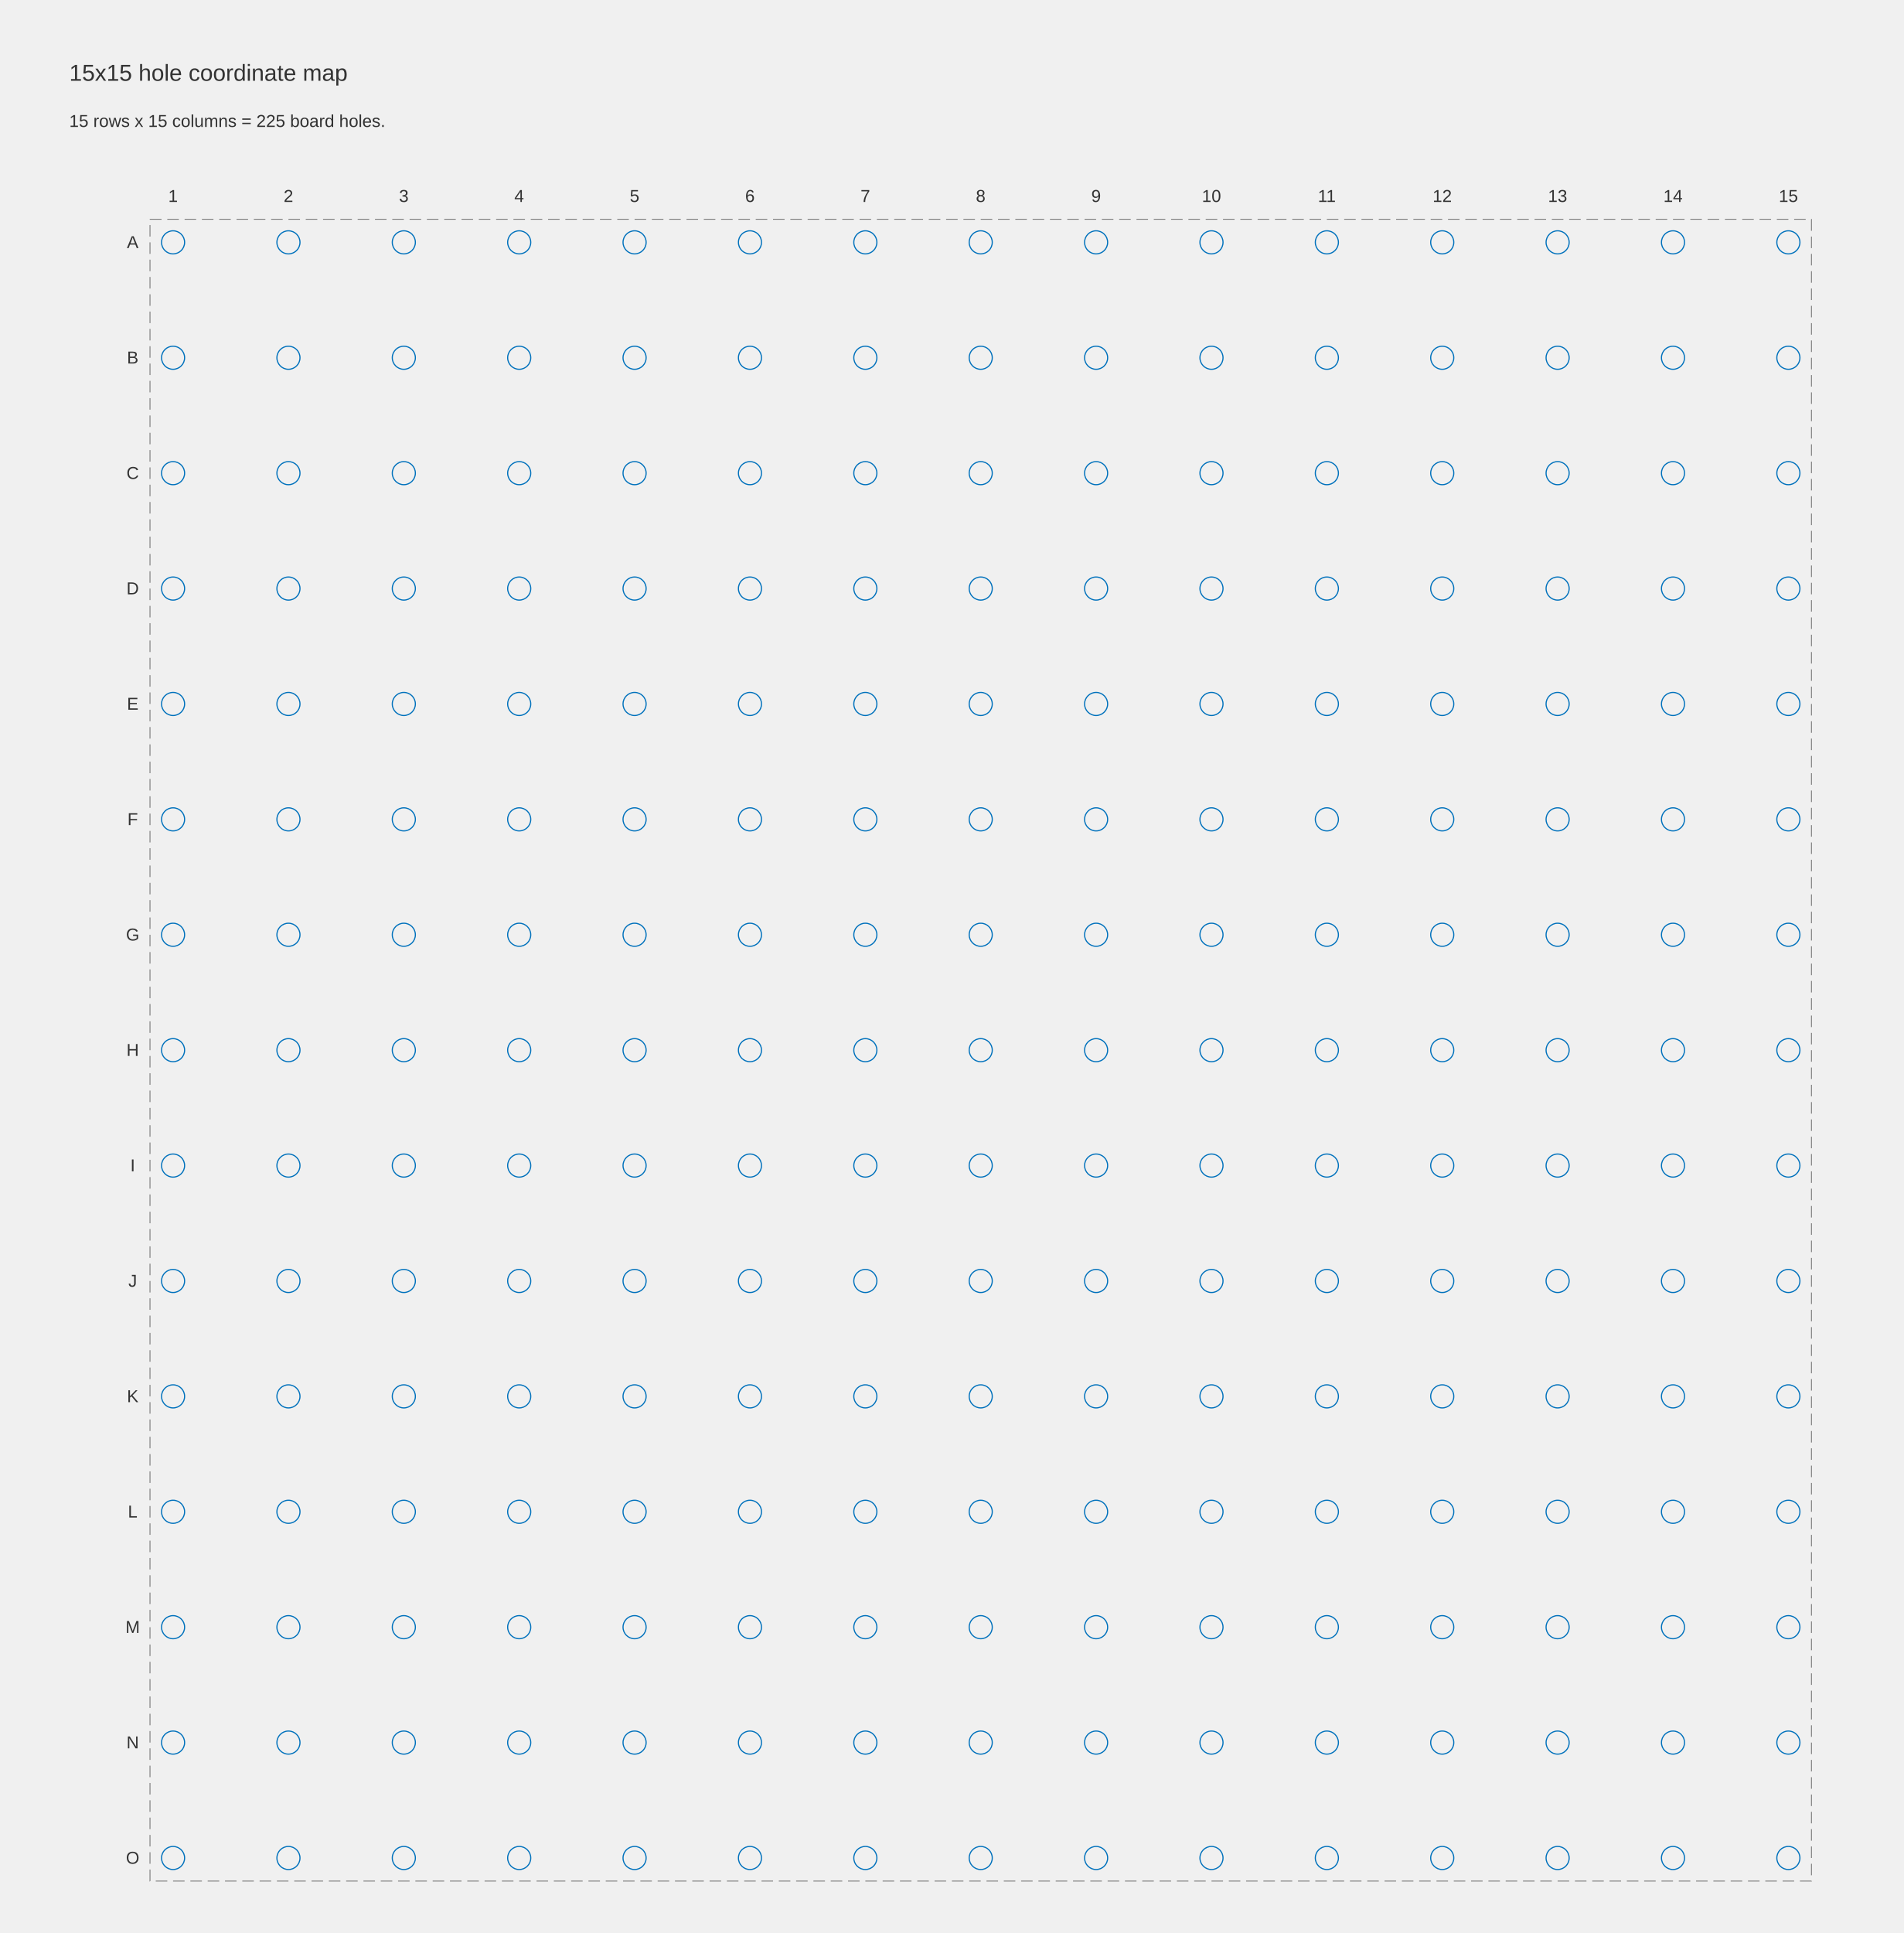
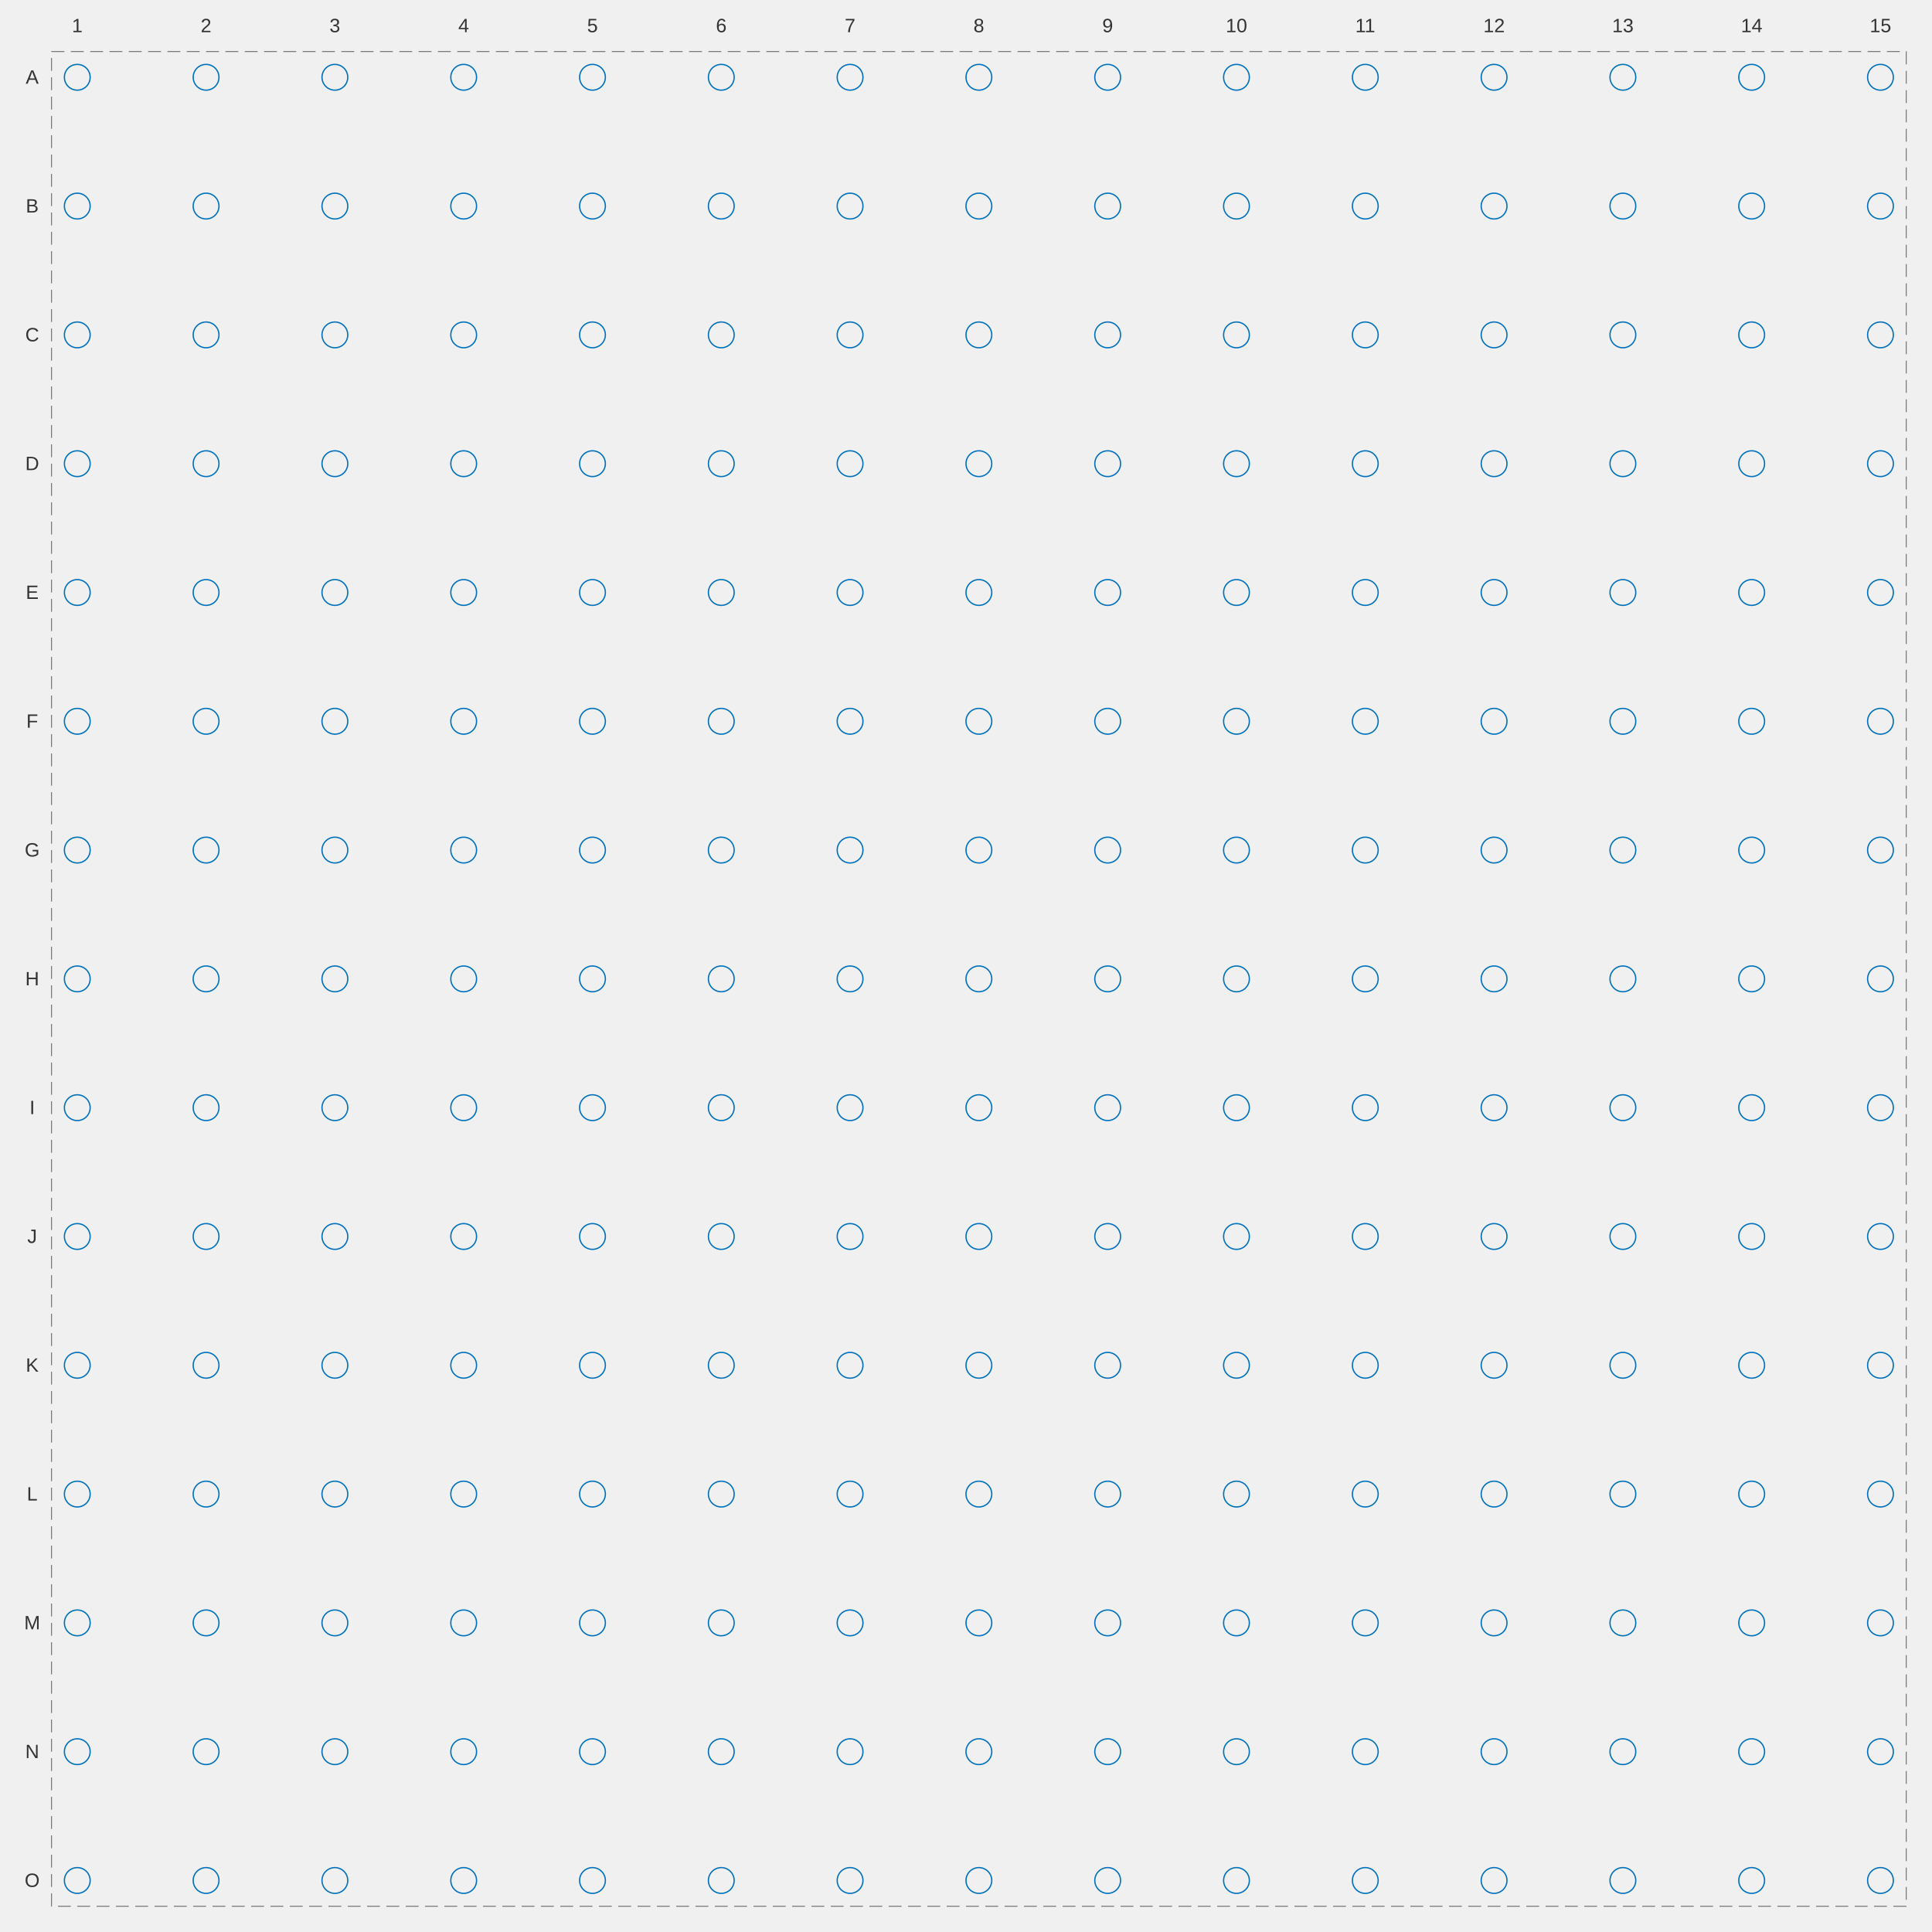
- <svg xmlns="http://www.w3.org/2000/svg" version="1.1" width="330mm" height="335mm" viewBox="0 0 330 335" data-profile-key="motionsmith-ms4n" data-grid-pitch-mm="20" data-hole-diameter-mm="4">
+ <svg xmlns="http://www.w3.org/2000/svg" version="1.1" width="300mm" height="300mm" viewBox="0 0 300 300" data-profile-key="motionsmith-ms4n" data-grid-pitch-mm="20" data-hole-diameter-mm="4">
  <defs>
    <style>
      .cut { fill: none; stroke: #ed1c24; stroke-width: 0.25; stroke-miterlimit: 10; }
      .drill { fill: none; stroke: #0071bc; stroke-width: 0.2; stroke-miterlimit: 10; }
      .score { fill: none; stroke: #777777; stroke-width: 0.15; stroke-dasharray: 2 1; }
      .label { fill: #333333; font-family: Arial, Helvetica, sans-serif; font-size: 4px; }
      .tiny { fill: #333333; font-family: Arial, Helvetica, sans-serif; font-size: 3px; }
      .small { fill: #333333; font-family: Arial, Helvetica, sans-serif; font-size: 3.6px; }
      .step-title { fill: #111827; font-family: Arial, Helvetica, sans-serif; font-size: 5px; font-weight: bold; }
      .part-card-label { fill: #111827; font-family: Arial, Helvetica, sans-serif; font-size: 3.5px; font-weight: bold; }
      .coord-label { fill: #111827; font-family: Arial, Helvetica, sans-serif; font-size: 6px; font-weight: bold; }
      .paper { fill: #ffffff; stroke: none; }
    </style>
  </defs>
-   <text x="12" y="14" class="label" text-anchor="start">15x15 hole coordinate map</text>
-   <text x="12" y="22" class="tiny" text-anchor="start">15 rows x 15 columns = 225 board holes.</text>
  <g id="layer-board-grid">
-     <rect x="26" y="38" width="288" height="288" class="score board-outline" />
-     <text x="30" y="35" class="tiny" text-anchor="middle">1</text>
-     <text x="50" y="35" class="tiny" text-anchor="middle">2</text>
-     <text x="70" y="35" class="tiny" text-anchor="middle">3</text>
-     <text x="90" y="35" class="tiny" text-anchor="middle">4</text>
-     <text x="110" y="35" class="tiny" text-anchor="middle">5</text>
-     <text x="130" y="35" class="tiny" text-anchor="middle">6</text>
-     <text x="150" y="35" class="tiny" text-anchor="middle">7</text>
-     <text x="170" y="35" class="tiny" text-anchor="middle">8</text>
-     <text x="190" y="35" class="tiny" text-anchor="middle">9</text>
-     <text x="210" y="35" class="tiny" text-anchor="middle">10</text>
-     <text x="230" y="35" class="tiny" text-anchor="middle">11</text>
-     <text x="250" y="35" class="tiny" text-anchor="middle">12</text>
-     <text x="270" y="35" class="tiny" text-anchor="middle">13</text>
-     <text x="290" y="35" class="tiny" text-anchor="middle">14</text>
-     <text x="310" y="35" class="tiny" text-anchor="middle">15</text>
-     <text x="23" y="43" class="tiny" text-anchor="middle">A</text>
-     <text x="23" y="63" class="tiny" text-anchor="middle">B</text>
-     <text x="23" y="83" class="tiny" text-anchor="middle">C</text>
-     <text x="23" y="103" class="tiny" text-anchor="middle">D</text>
-     <text x="23" y="123" class="tiny" text-anchor="middle">E</text>
-     <text x="23" y="143" class="tiny" text-anchor="middle">F</text>
-     <text x="23" y="163" class="tiny" text-anchor="middle">G</text>
-     <text x="23" y="183" class="tiny" text-anchor="middle">H</text>
-     <text x="23" y="203" class="tiny" text-anchor="middle">I</text>
-     <text x="23" y="223" class="tiny" text-anchor="middle">J</text>
-     <text x="23" y="243" class="tiny" text-anchor="middle">K</text>
-     <text x="23" y="263" class="tiny" text-anchor="middle">L</text>
-     <text x="23" y="283" class="tiny" text-anchor="middle">M</text>
-     <text x="23" y="303" class="tiny" text-anchor="middle">N</text>
-     <text x="23" y="323" class="tiny" text-anchor="middle">O</text>
-     <circle cx="30" cy="42" r="2" class="drill board-hole" data-board-coord="A1" />
-     <circle cx="50" cy="42" r="2" class="drill board-hole" data-board-coord="A2" />
-     <circle cx="70" cy="42" r="2" class="drill board-hole" data-board-coord="A3" />
-     <circle cx="90" cy="42" r="2" class="drill board-hole" data-board-coord="A4" />
-     <circle cx="110" cy="42" r="2" class="drill board-hole" data-board-coord="A5" />
-     <circle cx="130" cy="42" r="2" class="drill board-hole" data-board-coord="A6" />
-     <circle cx="150" cy="42" r="2" class="drill board-hole" data-board-coord="A7" />
-     <circle cx="170" cy="42" r="2" class="drill board-hole" data-board-coord="A8" />
-     <circle cx="190" cy="42" r="2" class="drill board-hole" data-board-coord="A9" />
-     <circle cx="210" cy="42" r="2" class="drill board-hole" data-board-coord="A10" />
-     <circle cx="230" cy="42" r="2" class="drill board-hole" data-board-coord="A11" />
-     <circle cx="250" cy="42" r="2" class="drill board-hole" data-board-coord="A12" />
-     <circle cx="270" cy="42" r="2" class="drill board-hole" data-board-coord="A13" />
-     <circle cx="290" cy="42" r="2" class="drill board-hole" data-board-coord="A14" />
-     <circle cx="310" cy="42" r="2" class="drill board-hole" data-board-coord="A15" />
-     <circle cx="30" cy="62" r="2" class="drill board-hole" data-board-coord="B1" />
-     <circle cx="50" cy="62" r="2" class="drill board-hole" data-board-coord="B2" />
-     <circle cx="70" cy="62" r="2" class="drill board-hole" data-board-coord="B3" />
-     <circle cx="90" cy="62" r="2" class="drill board-hole" data-board-coord="B4" />
-     <circle cx="110" cy="62" r="2" class="drill board-hole" data-board-coord="B5" />
-     <circle cx="130" cy="62" r="2" class="drill board-hole" data-board-coord="B6" />
-     <circle cx="150" cy="62" r="2" class="drill board-hole" data-board-coord="B7" />
-     <circle cx="170" cy="62" r="2" class="drill board-hole" data-board-coord="B8" />
-     <circle cx="190" cy="62" r="2" class="drill board-hole" data-board-coord="B9" />
-     <circle cx="210" cy="62" r="2" class="drill board-hole" data-board-coord="B10" />
-     <circle cx="230" cy="62" r="2" class="drill board-hole" data-board-coord="B11" />
-     <circle cx="250" cy="62" r="2" class="drill board-hole" data-board-coord="B12" />
-     <circle cx="270" cy="62" r="2" class="drill board-hole" data-board-coord="B13" />
-     <circle cx="290" cy="62" r="2" class="drill board-hole" data-board-coord="B14" />
-     <circle cx="310" cy="62" r="2" class="drill board-hole" data-board-coord="B15" />
-     <circle cx="30" cy="82" r="2" class="drill board-hole" data-board-coord="C1" />
-     <circle cx="50" cy="82" r="2" class="drill board-hole" data-board-coord="C2" />
-     <circle cx="70" cy="82" r="2" class="drill board-hole" data-board-coord="C3" />
-     <circle cx="90" cy="82" r="2" class="drill board-hole" data-board-coord="C4" />
-     <circle cx="110" cy="82" r="2" class="drill board-hole" data-board-coord="C5" />
-     <circle cx="130" cy="82" r="2" class="drill board-hole" data-board-coord="C6" />
-     <circle cx="150" cy="82" r="2" class="drill board-hole" data-board-coord="C7" />
-     <circle cx="170" cy="82" r="2" class="drill board-hole" data-board-coord="C8" />
-     <circle cx="190" cy="82" r="2" class="drill board-hole" data-board-coord="C9" />
-     <circle cx="210" cy="82" r="2" class="drill board-hole" data-board-coord="C10" />
-     <circle cx="230" cy="82" r="2" class="drill board-hole" data-board-coord="C11" />
-     <circle cx="250" cy="82" r="2" class="drill board-hole" data-board-coord="C12" />
-     <circle cx="270" cy="82" r="2" class="drill board-hole" data-board-coord="C13" />
-     <circle cx="290" cy="82" r="2" class="drill board-hole" data-board-coord="C14" />
-     <circle cx="310" cy="82" r="2" class="drill board-hole" data-board-coord="C15" />
-     <circle cx="30" cy="102" r="2" class="drill board-hole" data-board-coord="D1" />
-     <circle cx="50" cy="102" r="2" class="drill board-hole" data-board-coord="D2" />
-     <circle cx="70" cy="102" r="2" class="drill board-hole" data-board-coord="D3" />
-     <circle cx="90" cy="102" r="2" class="drill board-hole" data-board-coord="D4" />
-     <circle cx="110" cy="102" r="2" class="drill board-hole" data-board-coord="D5" />
-     <circle cx="130" cy="102" r="2" class="drill board-hole" data-board-coord="D6" />
-     <circle cx="150" cy="102" r="2" class="drill board-hole" data-board-coord="D7" />
-     <circle cx="170" cy="102" r="2" class="drill board-hole" data-board-coord="D8" />
-     <circle cx="190" cy="102" r="2" class="drill board-hole" data-board-coord="D9" />
-     <circle cx="210" cy="102" r="2" class="drill board-hole" data-board-coord="D10" />
-     <circle cx="230" cy="102" r="2" class="drill board-hole" data-board-coord="D11" />
-     <circle cx="250" cy="102" r="2" class="drill board-hole" data-board-coord="D12" />
-     <circle cx="270" cy="102" r="2" class="drill board-hole" data-board-coord="D13" />
-     <circle cx="290" cy="102" r="2" class="drill board-hole" data-board-coord="D14" />
-     <circle cx="310" cy="102" r="2" class="drill board-hole" data-board-coord="D15" />
-     <circle cx="30" cy="122" r="2" class="drill board-hole" data-board-coord="E1" />
-     <circle cx="50" cy="122" r="2" class="drill board-hole" data-board-coord="E2" />
-     <circle cx="70" cy="122" r="2" class="drill board-hole" data-board-coord="E3" />
-     <circle cx="90" cy="122" r="2" class="drill board-hole" data-board-coord="E4" />
-     <circle cx="110" cy="122" r="2" class="drill board-hole" data-board-coord="E5" />
-     <circle cx="130" cy="122" r="2" class="drill board-hole" data-board-coord="E6" />
-     <circle cx="150" cy="122" r="2" class="drill board-hole" data-board-coord="E7" />
-     <circle cx="170" cy="122" r="2" class="drill board-hole" data-board-coord="E8" />
-     <circle cx="190" cy="122" r="2" class="drill board-hole" data-board-coord="E9" />
-     <circle cx="210" cy="122" r="2" class="drill board-hole" data-board-coord="E10" />
-     <circle cx="230" cy="122" r="2" class="drill board-hole" data-board-coord="E11" />
-     <circle cx="250" cy="122" r="2" class="drill board-hole" data-board-coord="E12" />
-     <circle cx="270" cy="122" r="2" class="drill board-hole" data-board-coord="E13" />
-     <circle cx="290" cy="122" r="2" class="drill board-hole" data-board-coord="E14" />
-     <circle cx="310" cy="122" r="2" class="drill board-hole" data-board-coord="E15" />
-     <circle cx="30" cy="142" r="2" class="drill board-hole" data-board-coord="F1" />
-     <circle cx="50" cy="142" r="2" class="drill board-hole" data-board-coord="F2" />
-     <circle cx="70" cy="142" r="2" class="drill board-hole" data-board-coord="F3" />
-     <circle cx="90" cy="142" r="2" class="drill board-hole" data-board-coord="F4" />
-     <circle cx="110" cy="142" r="2" class="drill board-hole" data-board-coord="F5" />
-     <circle cx="130" cy="142" r="2" class="drill board-hole" data-board-coord="F6" />
-     <circle cx="150" cy="142" r="2" class="drill board-hole" data-board-coord="F7" />
-     <circle cx="170" cy="142" r="2" class="drill board-hole" data-board-coord="F8" />
-     <circle cx="190" cy="142" r="2" class="drill board-hole" data-board-coord="F9" />
-     <circle cx="210" cy="142" r="2" class="drill board-hole" data-board-coord="F10" />
-     <circle cx="230" cy="142" r="2" class="drill board-hole" data-board-coord="F11" />
-     <circle cx="250" cy="142" r="2" class="drill board-hole" data-board-coord="F12" />
-     <circle cx="270" cy="142" r="2" class="drill board-hole" data-board-coord="F13" />
-     <circle cx="290" cy="142" r="2" class="drill board-hole" data-board-coord="F14" />
-     <circle cx="310" cy="142" r="2" class="drill board-hole" data-board-coord="F15" />
-     <circle cx="30" cy="162" r="2" class="drill board-hole" data-board-coord="G1" />
-     <circle cx="50" cy="162" r="2" class="drill board-hole" data-board-coord="G2" />
-     <circle cx="70" cy="162" r="2" class="drill board-hole" data-board-coord="G3" />
-     <circle cx="90" cy="162" r="2" class="drill board-hole" data-board-coord="G4" />
-     <circle cx="110" cy="162" r="2" class="drill board-hole" data-board-coord="G5" />
-     <circle cx="130" cy="162" r="2" class="drill board-hole" data-board-coord="G6" />
-     <circle cx="150" cy="162" r="2" class="drill board-hole" data-board-coord="G7" />
-     <circle cx="170" cy="162" r="2" class="drill board-hole" data-board-coord="G8" />
-     <circle cx="190" cy="162" r="2" class="drill board-hole" data-board-coord="G9" />
-     <circle cx="210" cy="162" r="2" class="drill board-hole" data-board-coord="G10" />
-     <circle cx="230" cy="162" r="2" class="drill board-hole" data-board-coord="G11" />
-     <circle cx="250" cy="162" r="2" class="drill board-hole" data-board-coord="G12" />
-     <circle cx="270" cy="162" r="2" class="drill board-hole" data-board-coord="G13" />
-     <circle cx="290" cy="162" r="2" class="drill board-hole" data-board-coord="G14" />
-     <circle cx="310" cy="162" r="2" class="drill board-hole" data-board-coord="G15" />
-     <circle cx="30" cy="182" r="2" class="drill board-hole" data-board-coord="H1" />
-     <circle cx="50" cy="182" r="2" class="drill board-hole" data-board-coord="H2" />
-     <circle cx="70" cy="182" r="2" class="drill board-hole" data-board-coord="H3" />
-     <circle cx="90" cy="182" r="2" class="drill board-hole" data-board-coord="H4" />
-     <circle cx="110" cy="182" r="2" class="drill board-hole" data-board-coord="H5" />
-     <circle cx="130" cy="182" r="2" class="drill board-hole" data-board-coord="H6" />
-     <circle cx="150" cy="182" r="2" class="drill board-hole" data-board-coord="H7" />
-     <circle cx="170" cy="182" r="2" class="drill board-hole" data-board-coord="H8" />
-     <circle cx="190" cy="182" r="2" class="drill board-hole" data-board-coord="H9" />
-     <circle cx="210" cy="182" r="2" class="drill board-hole" data-board-coord="H10" />
-     <circle cx="230" cy="182" r="2" class="drill board-hole" data-board-coord="H11" />
-     <circle cx="250" cy="182" r="2" class="drill board-hole" data-board-coord="H12" />
-     <circle cx="270" cy="182" r="2" class="drill board-hole" data-board-coord="H13" />
-     <circle cx="290" cy="182" r="2" class="drill board-hole" data-board-coord="H14" />
-     <circle cx="310" cy="182" r="2" class="drill board-hole" data-board-coord="H15" />
-     <circle cx="30" cy="202" r="2" class="drill board-hole" data-board-coord="I1" />
-     <circle cx="50" cy="202" r="2" class="drill board-hole" data-board-coord="I2" />
-     <circle cx="70" cy="202" r="2" class="drill board-hole" data-board-coord="I3" />
-     <circle cx="90" cy="202" r="2" class="drill board-hole" data-board-coord="I4" />
-     <circle cx="110" cy="202" r="2" class="drill board-hole" data-board-coord="I5" />
-     <circle cx="130" cy="202" r="2" class="drill board-hole" data-board-coord="I6" />
-     <circle cx="150" cy="202" r="2" class="drill board-hole" data-board-coord="I7" />
-     <circle cx="170" cy="202" r="2" class="drill board-hole" data-board-coord="I8" />
-     <circle cx="190" cy="202" r="2" class="drill board-hole" data-board-coord="I9" />
-     <circle cx="210" cy="202" r="2" class="drill board-hole" data-board-coord="I10" />
-     <circle cx="230" cy="202" r="2" class="drill board-hole" data-board-coord="I11" />
-     <circle cx="250" cy="202" r="2" class="drill board-hole" data-board-coord="I12" />
-     <circle cx="270" cy="202" r="2" class="drill board-hole" data-board-coord="I13" />
-     <circle cx="290" cy="202" r="2" class="drill board-hole" data-board-coord="I14" />
-     <circle cx="310" cy="202" r="2" class="drill board-hole" data-board-coord="I15" />
-     <circle cx="30" cy="222" r="2" class="drill board-hole" data-board-coord="J1" />
-     <circle cx="50" cy="222" r="2" class="drill board-hole" data-board-coord="J2" />
-     <circle cx="70" cy="222" r="2" class="drill board-hole" data-board-coord="J3" />
-     <circle cx="90" cy="222" r="2" class="drill board-hole" data-board-coord="J4" />
-     <circle cx="110" cy="222" r="2" class="drill board-hole" data-board-coord="J5" />
-     <circle cx="130" cy="222" r="2" class="drill board-hole" data-board-coord="J6" />
-     <circle cx="150" cy="222" r="2" class="drill board-hole" data-board-coord="J7" />
-     <circle cx="170" cy="222" r="2" class="drill board-hole" data-board-coord="J8" />
-     <circle cx="190" cy="222" r="2" class="drill board-hole" data-board-coord="J9" />
-     <circle cx="210" cy="222" r="2" class="drill board-hole" data-board-coord="J10" />
-     <circle cx="230" cy="222" r="2" class="drill board-hole" data-board-coord="J11" />
-     <circle cx="250" cy="222" r="2" class="drill board-hole" data-board-coord="J12" />
-     <circle cx="270" cy="222" r="2" class="drill board-hole" data-board-coord="J13" />
-     <circle cx="290" cy="222" r="2" class="drill board-hole" data-board-coord="J14" />
-     <circle cx="310" cy="222" r="2" class="drill board-hole" data-board-coord="J15" />
-     <circle cx="30" cy="242" r="2" class="drill board-hole" data-board-coord="K1" />
-     <circle cx="50" cy="242" r="2" class="drill board-hole" data-board-coord="K2" />
-     <circle cx="70" cy="242" r="2" class="drill board-hole" data-board-coord="K3" />
-     <circle cx="90" cy="242" r="2" class="drill board-hole" data-board-coord="K4" />
-     <circle cx="110" cy="242" r="2" class="drill board-hole" data-board-coord="K5" />
-     <circle cx="130" cy="242" r="2" class="drill board-hole" data-board-coord="K6" />
-     <circle cx="150" cy="242" r="2" class="drill board-hole" data-board-coord="K7" />
-     <circle cx="170" cy="242" r="2" class="drill board-hole" data-board-coord="K8" />
-     <circle cx="190" cy="242" r="2" class="drill board-hole" data-board-coord="K9" />
-     <circle cx="210" cy="242" r="2" class="drill board-hole" data-board-coord="K10" />
-     <circle cx="230" cy="242" r="2" class="drill board-hole" data-board-coord="K11" />
-     <circle cx="250" cy="242" r="2" class="drill board-hole" data-board-coord="K12" />
-     <circle cx="270" cy="242" r="2" class="drill board-hole" data-board-coord="K13" />
-     <circle cx="290" cy="242" r="2" class="drill board-hole" data-board-coord="K14" />
-     <circle cx="310" cy="242" r="2" class="drill board-hole" data-board-coord="K15" />
-     <circle cx="30" cy="262" r="2" class="drill board-hole" data-board-coord="L1" />
-     <circle cx="50" cy="262" r="2" class="drill board-hole" data-board-coord="L2" />
-     <circle cx="70" cy="262" r="2" class="drill board-hole" data-board-coord="L3" />
-     <circle cx="90" cy="262" r="2" class="drill board-hole" data-board-coord="L4" />
-     <circle cx="110" cy="262" r="2" class="drill board-hole" data-board-coord="L5" />
-     <circle cx="130" cy="262" r="2" class="drill board-hole" data-board-coord="L6" />
-     <circle cx="150" cy="262" r="2" class="drill board-hole" data-board-coord="L7" />
-     <circle cx="170" cy="262" r="2" class="drill board-hole" data-board-coord="L8" />
-     <circle cx="190" cy="262" r="2" class="drill board-hole" data-board-coord="L9" />
-     <circle cx="210" cy="262" r="2" class="drill board-hole" data-board-coord="L10" />
-     <circle cx="230" cy="262" r="2" class="drill board-hole" data-board-coord="L11" />
-     <circle cx="250" cy="262" r="2" class="drill board-hole" data-board-coord="L12" />
-     <circle cx="270" cy="262" r="2" class="drill board-hole" data-board-coord="L13" />
-     <circle cx="290" cy="262" r="2" class="drill board-hole" data-board-coord="L14" />
-     <circle cx="310" cy="262" r="2" class="drill board-hole" data-board-coord="L15" />
-     <circle cx="30" cy="282" r="2" class="drill board-hole" data-board-coord="M1" />
-     <circle cx="50" cy="282" r="2" class="drill board-hole" data-board-coord="M2" />
-     <circle cx="70" cy="282" r="2" class="drill board-hole" data-board-coord="M3" />
-     <circle cx="90" cy="282" r="2" class="drill board-hole" data-board-coord="M4" />
-     <circle cx="110" cy="282" r="2" class="drill board-hole" data-board-coord="M5" />
-     <circle cx="130" cy="282" r="2" class="drill board-hole" data-board-coord="M6" />
-     <circle cx="150" cy="282" r="2" class="drill board-hole" data-board-coord="M7" />
-     <circle cx="170" cy="282" r="2" class="drill board-hole" data-board-coord="M8" />
-     <circle cx="190" cy="282" r="2" class="drill board-hole" data-board-coord="M9" />
-     <circle cx="210" cy="282" r="2" class="drill board-hole" data-board-coord="M10" />
-     <circle cx="230" cy="282" r="2" class="drill board-hole" data-board-coord="M11" />
-     <circle cx="250" cy="282" r="2" class="drill board-hole" data-board-coord="M12" />
-     <circle cx="270" cy="282" r="2" class="drill board-hole" data-board-coord="M13" />
-     <circle cx="290" cy="282" r="2" class="drill board-hole" data-board-coord="M14" />
-     <circle cx="310" cy="282" r="2" class="drill board-hole" data-board-coord="M15" />
-     <circle cx="30" cy="302" r="2" class="drill board-hole" data-board-coord="N1" />
-     <circle cx="50" cy="302" r="2" class="drill board-hole" data-board-coord="N2" />
-     <circle cx="70" cy="302" r="2" class="drill board-hole" data-board-coord="N3" />
-     <circle cx="90" cy="302" r="2" class="drill board-hole" data-board-coord="N4" />
-     <circle cx="110" cy="302" r="2" class="drill board-hole" data-board-coord="N5" />
-     <circle cx="130" cy="302" r="2" class="drill board-hole" data-board-coord="N6" />
-     <circle cx="150" cy="302" r="2" class="drill board-hole" data-board-coord="N7" />
-     <circle cx="170" cy="302" r="2" class="drill board-hole" data-board-coord="N8" />
-     <circle cx="190" cy="302" r="2" class="drill board-hole" data-board-coord="N9" />
-     <circle cx="210" cy="302" r="2" class="drill board-hole" data-board-coord="N10" />
-     <circle cx="230" cy="302" r="2" class="drill board-hole" data-board-coord="N11" />
-     <circle cx="250" cy="302" r="2" class="drill board-hole" data-board-coord="N12" />
-     <circle cx="270" cy="302" r="2" class="drill board-hole" data-board-coord="N13" />
-     <circle cx="290" cy="302" r="2" class="drill board-hole" data-board-coord="N14" />
-     <circle cx="310" cy="302" r="2" class="drill board-hole" data-board-coord="N15" />
-     <circle cx="30" cy="322" r="2" class="drill board-hole" data-board-coord="O1" />
-     <circle cx="50" cy="322" r="2" class="drill board-hole" data-board-coord="O2" />
-     <circle cx="70" cy="322" r="2" class="drill board-hole" data-board-coord="O3" />
-     <circle cx="90" cy="322" r="2" class="drill board-hole" data-board-coord="O4" />
-     <circle cx="110" cy="322" r="2" class="drill board-hole" data-board-coord="O5" />
-     <circle cx="130" cy="322" r="2" class="drill board-hole" data-board-coord="O6" />
-     <circle cx="150" cy="322" r="2" class="drill board-hole" data-board-coord="O7" />
-     <circle cx="170" cy="322" r="2" class="drill board-hole" data-board-coord="O8" />
-     <circle cx="190" cy="322" r="2" class="drill board-hole" data-board-coord="O9" />
-     <circle cx="210" cy="322" r="2" class="drill board-hole" data-board-coord="O10" />
-     <circle cx="230" cy="322" r="2" class="drill board-hole" data-board-coord="O11" />
-     <circle cx="250" cy="322" r="2" class="drill board-hole" data-board-coord="O12" />
-     <circle cx="270" cy="322" r="2" class="drill board-hole" data-board-coord="O13" />
-     <circle cx="290" cy="322" r="2" class="drill board-hole" data-board-coord="O14" />
-     <circle cx="310" cy="322" r="2" class="drill board-hole" data-board-coord="O15" />
+     <rect x="8" y="8" width="288" height="288" class="score board-outline" />
+     <text x="12" y="5" class="tiny" text-anchor="middle">1</text>
+     <text x="32" y="5" class="tiny" text-anchor="middle">2</text>
+     <text x="52" y="5" class="tiny" text-anchor="middle">3</text>
+     <text x="72" y="5" class="tiny" text-anchor="middle">4</text>
+     <text x="92" y="5" class="tiny" text-anchor="middle">5</text>
+     <text x="112" y="5" class="tiny" text-anchor="middle">6</text>
+     <text x="132" y="5" class="tiny" text-anchor="middle">7</text>
+     <text x="152" y="5" class="tiny" text-anchor="middle">8</text>
+     <text x="172" y="5" class="tiny" text-anchor="middle">9</text>
+     <text x="192" y="5" class="tiny" text-anchor="middle">10</text>
+     <text x="212" y="5" class="tiny" text-anchor="middle">11</text>
+     <text x="232" y="5" class="tiny" text-anchor="middle">12</text>
+     <text x="252" y="5" class="tiny" text-anchor="middle">13</text>
+     <text x="272" y="5" class="tiny" text-anchor="middle">14</text>
+     <text x="292" y="5" class="tiny" text-anchor="middle">15</text>
+     <text x="5" y="13" class="tiny" text-anchor="middle">A</text>
+     <text x="5" y="33" class="tiny" text-anchor="middle">B</text>
+     <text x="5" y="53" class="tiny" text-anchor="middle">C</text>
+     <text x="5" y="73" class="tiny" text-anchor="middle">D</text>
+     <text x="5" y="93" class="tiny" text-anchor="middle">E</text>
+     <text x="5" y="113" class="tiny" text-anchor="middle">F</text>
+     <text x="5" y="133" class="tiny" text-anchor="middle">G</text>
+     <text x="5" y="153" class="tiny" text-anchor="middle">H</text>
+     <text x="5" y="173" class="tiny" text-anchor="middle">I</text>
+     <text x="5" y="193" class="tiny" text-anchor="middle">J</text>
+     <text x="5" y="213" class="tiny" text-anchor="middle">K</text>
+     <text x="5" y="233" class="tiny" text-anchor="middle">L</text>
+     <text x="5" y="253" class="tiny" text-anchor="middle">M</text>
+     <text x="5" y="273" class="tiny" text-anchor="middle">N</text>
+     <text x="5" y="293" class="tiny" text-anchor="middle">O</text>
+     <circle cx="12" cy="12" r="2" class="drill board-hole" data-board-coord="A1" />
+     <circle cx="32" cy="12" r="2" class="drill board-hole" data-board-coord="A2" />
+     <circle cx="52" cy="12" r="2" class="drill board-hole" data-board-coord="A3" />
+     <circle cx="72" cy="12" r="2" class="drill board-hole" data-board-coord="A4" />
+     <circle cx="92" cy="12" r="2" class="drill board-hole" data-board-coord="A5" />
+     <circle cx="112" cy="12" r="2" class="drill board-hole" data-board-coord="A6" />
+     <circle cx="132" cy="12" r="2" class="drill board-hole" data-board-coord="A7" />
+     <circle cx="152" cy="12" r="2" class="drill board-hole" data-board-coord="A8" />
+     <circle cx="172" cy="12" r="2" class="drill board-hole" data-board-coord="A9" />
+     <circle cx="192" cy="12" r="2" class="drill board-hole" data-board-coord="A10" />
+     <circle cx="212" cy="12" r="2" class="drill board-hole" data-board-coord="A11" />
+     <circle cx="232" cy="12" r="2" class="drill board-hole" data-board-coord="A12" />
+     <circle cx="252" cy="12" r="2" class="drill board-hole" data-board-coord="A13" />
+     <circle cx="272" cy="12" r="2" class="drill board-hole" data-board-coord="A14" />
+     <circle cx="292" cy="12" r="2" class="drill board-hole" data-board-coord="A15" />
+     <circle cx="12" cy="32" r="2" class="drill board-hole" data-board-coord="B1" />
+     <circle cx="32" cy="32" r="2" class="drill board-hole" data-board-coord="B2" />
+     <circle cx="52" cy="32" r="2" class="drill board-hole" data-board-coord="B3" />
+     <circle cx="72" cy="32" r="2" class="drill board-hole" data-board-coord="B4" />
+     <circle cx="92" cy="32" r="2" class="drill board-hole" data-board-coord="B5" />
+     <circle cx="112" cy="32" r="2" class="drill board-hole" data-board-coord="B6" />
+     <circle cx="132" cy="32" r="2" class="drill board-hole" data-board-coord="B7" />
+     <circle cx="152" cy="32" r="2" class="drill board-hole" data-board-coord="B8" />
+     <circle cx="172" cy="32" r="2" class="drill board-hole" data-board-coord="B9" />
+     <circle cx="192" cy="32" r="2" class="drill board-hole" data-board-coord="B10" />
+     <circle cx="212" cy="32" r="2" class="drill board-hole" data-board-coord="B11" />
+     <circle cx="232" cy="32" r="2" class="drill board-hole" data-board-coord="B12" />
+     <circle cx="252" cy="32" r="2" class="drill board-hole" data-board-coord="B13" />
+     <circle cx="272" cy="32" r="2" class="drill board-hole" data-board-coord="B14" />
+     <circle cx="292" cy="32" r="2" class="drill board-hole" data-board-coord="B15" />
+     <circle cx="12" cy="52" r="2" class="drill board-hole" data-board-coord="C1" />
+     <circle cx="32" cy="52" r="2" class="drill board-hole" data-board-coord="C2" />
+     <circle cx="52" cy="52" r="2" class="drill board-hole" data-board-coord="C3" />
+     <circle cx="72" cy="52" r="2" class="drill board-hole" data-board-coord="C4" />
+     <circle cx="92" cy="52" r="2" class="drill board-hole" data-board-coord="C5" />
+     <circle cx="112" cy="52" r="2" class="drill board-hole" data-board-coord="C6" />
+     <circle cx="132" cy="52" r="2" class="drill board-hole" data-board-coord="C7" />
+     <circle cx="152" cy="52" r="2" class="drill board-hole" data-board-coord="C8" />
+     <circle cx="172" cy="52" r="2" class="drill board-hole" data-board-coord="C9" />
+     <circle cx="192" cy="52" r="2" class="drill board-hole" data-board-coord="C10" />
+     <circle cx="212" cy="52" r="2" class="drill board-hole" data-board-coord="C11" />
+     <circle cx="232" cy="52" r="2" class="drill board-hole" data-board-coord="C12" />
+     <circle cx="252" cy="52" r="2" class="drill board-hole" data-board-coord="C13" />
+     <circle cx="272" cy="52" r="2" class="drill board-hole" data-board-coord="C14" />
+     <circle cx="292" cy="52" r="2" class="drill board-hole" data-board-coord="C15" />
+     <circle cx="12" cy="72" r="2" class="drill board-hole" data-board-coord="D1" />
+     <circle cx="32" cy="72" r="2" class="drill board-hole" data-board-coord="D2" />
+     <circle cx="52" cy="72" r="2" class="drill board-hole" data-board-coord="D3" />
+     <circle cx="72" cy="72" r="2" class="drill board-hole" data-board-coord="D4" />
+     <circle cx="92" cy="72" r="2" class="drill board-hole" data-board-coord="D5" />
+     <circle cx="112" cy="72" r="2" class="drill board-hole" data-board-coord="D6" />
+     <circle cx="132" cy="72" r="2" class="drill board-hole" data-board-coord="D7" />
+     <circle cx="152" cy="72" r="2" class="drill board-hole" data-board-coord="D8" />
+     <circle cx="172" cy="72" r="2" class="drill board-hole" data-board-coord="D9" />
+     <circle cx="192" cy="72" r="2" class="drill board-hole" data-board-coord="D10" />
+     <circle cx="212" cy="72" r="2" class="drill board-hole" data-board-coord="D11" />
+     <circle cx="232" cy="72" r="2" class="drill board-hole" data-board-coord="D12" />
+     <circle cx="252" cy="72" r="2" class="drill board-hole" data-board-coord="D13" />
+     <circle cx="272" cy="72" r="2" class="drill board-hole" data-board-coord="D14" />
+     <circle cx="292" cy="72" r="2" class="drill board-hole" data-board-coord="D15" />
+     <circle cx="12" cy="92" r="2" class="drill board-hole" data-board-coord="E1" />
+     <circle cx="32" cy="92" r="2" class="drill board-hole" data-board-coord="E2" />
+     <circle cx="52" cy="92" r="2" class="drill board-hole" data-board-coord="E3" />
+     <circle cx="72" cy="92" r="2" class="drill board-hole" data-board-coord="E4" />
+     <circle cx="92" cy="92" r="2" class="drill board-hole" data-board-coord="E5" />
+     <circle cx="112" cy="92" r="2" class="drill board-hole" data-board-coord="E6" />
+     <circle cx="132" cy="92" r="2" class="drill board-hole" data-board-coord="E7" />
+     <circle cx="152" cy="92" r="2" class="drill board-hole" data-board-coord="E8" />
+     <circle cx="172" cy="92" r="2" class="drill board-hole" data-board-coord="E9" />
+     <circle cx="192" cy="92" r="2" class="drill board-hole" data-board-coord="E10" />
+     <circle cx="212" cy="92" r="2" class="drill board-hole" data-board-coord="E11" />
+     <circle cx="232" cy="92" r="2" class="drill board-hole" data-board-coord="E12" />
+     <circle cx="252" cy="92" r="2" class="drill board-hole" data-board-coord="E13" />
+     <circle cx="272" cy="92" r="2" class="drill board-hole" data-board-coord="E14" />
+     <circle cx="292" cy="92" r="2" class="drill board-hole" data-board-coord="E15" />
+     <circle cx="12" cy="112" r="2" class="drill board-hole" data-board-coord="F1" />
+     <circle cx="32" cy="112" r="2" class="drill board-hole" data-board-coord="F2" />
+     <circle cx="52" cy="112" r="2" class="drill board-hole" data-board-coord="F3" />
+     <circle cx="72" cy="112" r="2" class="drill board-hole" data-board-coord="F4" />
+     <circle cx="92" cy="112" r="2" class="drill board-hole" data-board-coord="F5" />
+     <circle cx="112" cy="112" r="2" class="drill board-hole" data-board-coord="F6" />
+     <circle cx="132" cy="112" r="2" class="drill board-hole" data-board-coord="F7" />
+     <circle cx="152" cy="112" r="2" class="drill board-hole" data-board-coord="F8" />
+     <circle cx="172" cy="112" r="2" class="drill board-hole" data-board-coord="F9" />
+     <circle cx="192" cy="112" r="2" class="drill board-hole" data-board-coord="F10" />
+     <circle cx="212" cy="112" r="2" class="drill board-hole" data-board-coord="F11" />
+     <circle cx="232" cy="112" r="2" class="drill board-hole" data-board-coord="F12" />
+     <circle cx="252" cy="112" r="2" class="drill board-hole" data-board-coord="F13" />
+     <circle cx="272" cy="112" r="2" class="drill board-hole" data-board-coord="F14" />
+     <circle cx="292" cy="112" r="2" class="drill board-hole" data-board-coord="F15" />
+     <circle cx="12" cy="132" r="2" class="drill board-hole" data-board-coord="G1" />
+     <circle cx="32" cy="132" r="2" class="drill board-hole" data-board-coord="G2" />
+     <circle cx="52" cy="132" r="2" class="drill board-hole" data-board-coord="G3" />
+     <circle cx="72" cy="132" r="2" class="drill board-hole" data-board-coord="G4" />
+     <circle cx="92" cy="132" r="2" class="drill board-hole" data-board-coord="G5" />
+     <circle cx="112" cy="132" r="2" class="drill board-hole" data-board-coord="G6" />
+     <circle cx="132" cy="132" r="2" class="drill board-hole" data-board-coord="G7" />
+     <circle cx="152" cy="132" r="2" class="drill board-hole" data-board-coord="G8" />
+     <circle cx="172" cy="132" r="2" class="drill board-hole" data-board-coord="G9" />
+     <circle cx="192" cy="132" r="2" class="drill board-hole" data-board-coord="G10" />
+     <circle cx="212" cy="132" r="2" class="drill board-hole" data-board-coord="G11" />
+     <circle cx="232" cy="132" r="2" class="drill board-hole" data-board-coord="G12" />
+     <circle cx="252" cy="132" r="2" class="drill board-hole" data-board-coord="G13" />
+     <circle cx="272" cy="132" r="2" class="drill board-hole" data-board-coord="G14" />
+     <circle cx="292" cy="132" r="2" class="drill board-hole" data-board-coord="G15" />
+     <circle cx="12" cy="152" r="2" class="drill board-hole" data-board-coord="H1" />
+     <circle cx="32" cy="152" r="2" class="drill board-hole" data-board-coord="H2" />
+     <circle cx="52" cy="152" r="2" class="drill board-hole" data-board-coord="H3" />
+     <circle cx="72" cy="152" r="2" class="drill board-hole" data-board-coord="H4" />
+     <circle cx="92" cy="152" r="2" class="drill board-hole" data-board-coord="H5" />
+     <circle cx="112" cy="152" r="2" class="drill board-hole" data-board-coord="H6" />
+     <circle cx="132" cy="152" r="2" class="drill board-hole" data-board-coord="H7" />
+     <circle cx="152" cy="152" r="2" class="drill board-hole" data-board-coord="H8" />
+     <circle cx="172" cy="152" r="2" class="drill board-hole" data-board-coord="H9" />
+     <circle cx="192" cy="152" r="2" class="drill board-hole" data-board-coord="H10" />
+     <circle cx="212" cy="152" r="2" class="drill board-hole" data-board-coord="H11" />
+     <circle cx="232" cy="152" r="2" class="drill board-hole" data-board-coord="H12" />
+     <circle cx="252" cy="152" r="2" class="drill board-hole" data-board-coord="H13" />
+     <circle cx="272" cy="152" r="2" class="drill board-hole" data-board-coord="H14" />
+     <circle cx="292" cy="152" r="2" class="drill board-hole" data-board-coord="H15" />
+     <circle cx="12" cy="172" r="2" class="drill board-hole" data-board-coord="I1" />
+     <circle cx="32" cy="172" r="2" class="drill board-hole" data-board-coord="I2" />
+     <circle cx="52" cy="172" r="2" class="drill board-hole" data-board-coord="I3" />
+     <circle cx="72" cy="172" r="2" class="drill board-hole" data-board-coord="I4" />
+     <circle cx="92" cy="172" r="2" class="drill board-hole" data-board-coord="I5" />
+     <circle cx="112" cy="172" r="2" class="drill board-hole" data-board-coord="I6" />
+     <circle cx="132" cy="172" r="2" class="drill board-hole" data-board-coord="I7" />
+     <circle cx="152" cy="172" r="2" class="drill board-hole" data-board-coord="I8" />
+     <circle cx="172" cy="172" r="2" class="drill board-hole" data-board-coord="I9" />
+     <circle cx="192" cy="172" r="2" class="drill board-hole" data-board-coord="I10" />
+     <circle cx="212" cy="172" r="2" class="drill board-hole" data-board-coord="I11" />
+     <circle cx="232" cy="172" r="2" class="drill board-hole" data-board-coord="I12" />
+     <circle cx="252" cy="172" r="2" class="drill board-hole" data-board-coord="I13" />
+     <circle cx="272" cy="172" r="2" class="drill board-hole" data-board-coord="I14" />
+     <circle cx="292" cy="172" r="2" class="drill board-hole" data-board-coord="I15" />
+     <circle cx="12" cy="192" r="2" class="drill board-hole" data-board-coord="J1" />
+     <circle cx="32" cy="192" r="2" class="drill board-hole" data-board-coord="J2" />
+     <circle cx="52" cy="192" r="2" class="drill board-hole" data-board-coord="J3" />
+     <circle cx="72" cy="192" r="2" class="drill board-hole" data-board-coord="J4" />
+     <circle cx="92" cy="192" r="2" class="drill board-hole" data-board-coord="J5" />
+     <circle cx="112" cy="192" r="2" class="drill board-hole" data-board-coord="J6" />
+     <circle cx="132" cy="192" r="2" class="drill board-hole" data-board-coord="J7" />
+     <circle cx="152" cy="192" r="2" class="drill board-hole" data-board-coord="J8" />
+     <circle cx="172" cy="192" r="2" class="drill board-hole" data-board-coord="J9" />
+     <circle cx="192" cy="192" r="2" class="drill board-hole" data-board-coord="J10" />
+     <circle cx="212" cy="192" r="2" class="drill board-hole" data-board-coord="J11" />
+     <circle cx="232" cy="192" r="2" class="drill board-hole" data-board-coord="J12" />
+     <circle cx="252" cy="192" r="2" class="drill board-hole" data-board-coord="J13" />
+     <circle cx="272" cy="192" r="2" class="drill board-hole" data-board-coord="J14" />
+     <circle cx="292" cy="192" r="2" class="drill board-hole" data-board-coord="J15" />
+     <circle cx="12" cy="212" r="2" class="drill board-hole" data-board-coord="K1" />
+     <circle cx="32" cy="212" r="2" class="drill board-hole" data-board-coord="K2" />
+     <circle cx="52" cy="212" r="2" class="drill board-hole" data-board-coord="K3" />
+     <circle cx="72" cy="212" r="2" class="drill board-hole" data-board-coord="K4" />
+     <circle cx="92" cy="212" r="2" class="drill board-hole" data-board-coord="K5" />
+     <circle cx="112" cy="212" r="2" class="drill board-hole" data-board-coord="K6" />
+     <circle cx="132" cy="212" r="2" class="drill board-hole" data-board-coord="K7" />
+     <circle cx="152" cy="212" r="2" class="drill board-hole" data-board-coord="K8" />
+     <circle cx="172" cy="212" r="2" class="drill board-hole" data-board-coord="K9" />
+     <circle cx="192" cy="212" r="2" class="drill board-hole" data-board-coord="K10" />
+     <circle cx="212" cy="212" r="2" class="drill board-hole" data-board-coord="K11" />
+     <circle cx="232" cy="212" r="2" class="drill board-hole" data-board-coord="K12" />
+     <circle cx="252" cy="212" r="2" class="drill board-hole" data-board-coord="K13" />
+     <circle cx="272" cy="212" r="2" class="drill board-hole" data-board-coord="K14" />
+     <circle cx="292" cy="212" r="2" class="drill board-hole" data-board-coord="K15" />
+     <circle cx="12" cy="232" r="2" class="drill board-hole" data-board-coord="L1" />
+     <circle cx="32" cy="232" r="2" class="drill board-hole" data-board-coord="L2" />
+     <circle cx="52" cy="232" r="2" class="drill board-hole" data-board-coord="L3" />
+     <circle cx="72" cy="232" r="2" class="drill board-hole" data-board-coord="L4" />
+     <circle cx="92" cy="232" r="2" class="drill board-hole" data-board-coord="L5" />
+     <circle cx="112" cy="232" r="2" class="drill board-hole" data-board-coord="L6" />
+     <circle cx="132" cy="232" r="2" class="drill board-hole" data-board-coord="L7" />
+     <circle cx="152" cy="232" r="2" class="drill board-hole" data-board-coord="L8" />
+     <circle cx="172" cy="232" r="2" class="drill board-hole" data-board-coord="L9" />
+     <circle cx="192" cy="232" r="2" class="drill board-hole" data-board-coord="L10" />
+     <circle cx="212" cy="232" r="2" class="drill board-hole" data-board-coord="L11" />
+     <circle cx="232" cy="232" r="2" class="drill board-hole" data-board-coord="L12" />
+     <circle cx="252" cy="232" r="2" class="drill board-hole" data-board-coord="L13" />
+     <circle cx="272" cy="232" r="2" class="drill board-hole" data-board-coord="L14" />
+     <circle cx="292" cy="232" r="2" class="drill board-hole" data-board-coord="L15" />
+     <circle cx="12" cy="252" r="2" class="drill board-hole" data-board-coord="M1" />
+     <circle cx="32" cy="252" r="2" class="drill board-hole" data-board-coord="M2" />
+     <circle cx="52" cy="252" r="2" class="drill board-hole" data-board-coord="M3" />
+     <circle cx="72" cy="252" r="2" class="drill board-hole" data-board-coord="M4" />
+     <circle cx="92" cy="252" r="2" class="drill board-hole" data-board-coord="M5" />
+     <circle cx="112" cy="252" r="2" class="drill board-hole" data-board-coord="M6" />
+     <circle cx="132" cy="252" r="2" class="drill board-hole" data-board-coord="M7" />
+     <circle cx="152" cy="252" r="2" class="drill board-hole" data-board-coord="M8" />
+     <circle cx="172" cy="252" r="2" class="drill board-hole" data-board-coord="M9" />
+     <circle cx="192" cy="252" r="2" class="drill board-hole" data-board-coord="M10" />
+     <circle cx="212" cy="252" r="2" class="drill board-hole" data-board-coord="M11" />
+     <circle cx="232" cy="252" r="2" class="drill board-hole" data-board-coord="M12" />
+     <circle cx="252" cy="252" r="2" class="drill board-hole" data-board-coord="M13" />
+     <circle cx="272" cy="252" r="2" class="drill board-hole" data-board-coord="M14" />
+     <circle cx="292" cy="252" r="2" class="drill board-hole" data-board-coord="M15" />
+     <circle cx="12" cy="272" r="2" class="drill board-hole" data-board-coord="N1" />
+     <circle cx="32" cy="272" r="2" class="drill board-hole" data-board-coord="N2" />
+     <circle cx="52" cy="272" r="2" class="drill board-hole" data-board-coord="N3" />
+     <circle cx="72" cy="272" r="2" class="drill board-hole" data-board-coord="N4" />
+     <circle cx="92" cy="272" r="2" class="drill board-hole" data-board-coord="N5" />
+     <circle cx="112" cy="272" r="2" class="drill board-hole" data-board-coord="N6" />
+     <circle cx="132" cy="272" r="2" class="drill board-hole" data-board-coord="N7" />
+     <circle cx="152" cy="272" r="2" class="drill board-hole" data-board-coord="N8" />
+     <circle cx="172" cy="272" r="2" class="drill board-hole" data-board-coord="N9" />
+     <circle cx="192" cy="272" r="2" class="drill board-hole" data-board-coord="N10" />
+     <circle cx="212" cy="272" r="2" class="drill board-hole" data-board-coord="N11" />
+     <circle cx="232" cy="272" r="2" class="drill board-hole" data-board-coord="N12" />
+     <circle cx="252" cy="272" r="2" class="drill board-hole" data-board-coord="N13" />
+     <circle cx="272" cy="272" r="2" class="drill board-hole" data-board-coord="N14" />
+     <circle cx="292" cy="272" r="2" class="drill board-hole" data-board-coord="N15" />
+     <circle cx="12" cy="292" r="2" class="drill board-hole" data-board-coord="O1" />
+     <circle cx="32" cy="292" r="2" class="drill board-hole" data-board-coord="O2" />
+     <circle cx="52" cy="292" r="2" class="drill board-hole" data-board-coord="O3" />
+     <circle cx="72" cy="292" r="2" class="drill board-hole" data-board-coord="O4" />
+     <circle cx="92" cy="292" r="2" class="drill board-hole" data-board-coord="O5" />
+     <circle cx="112" cy="292" r="2" class="drill board-hole" data-board-coord="O6" />
+     <circle cx="132" cy="292" r="2" class="drill board-hole" data-board-coord="O7" />
+     <circle cx="152" cy="292" r="2" class="drill board-hole" data-board-coord="O8" />
+     <circle cx="172" cy="292" r="2" class="drill board-hole" data-board-coord="O9" />
+     <circle cx="192" cy="292" r="2" class="drill board-hole" data-board-coord="O10" />
+     <circle cx="212" cy="292" r="2" class="drill board-hole" data-board-coord="O11" />
+     <circle cx="232" cy="292" r="2" class="drill board-hole" data-board-coord="O12" />
+     <circle cx="252" cy="292" r="2" class="drill board-hole" data-board-coord="O13" />
+     <circle cx="272" cy="292" r="2" class="drill board-hole" data-board-coord="O14" />
+     <circle cx="292" cy="292" r="2" class="drill board-hole" data-board-coord="O15" />
  </g>
</svg>
